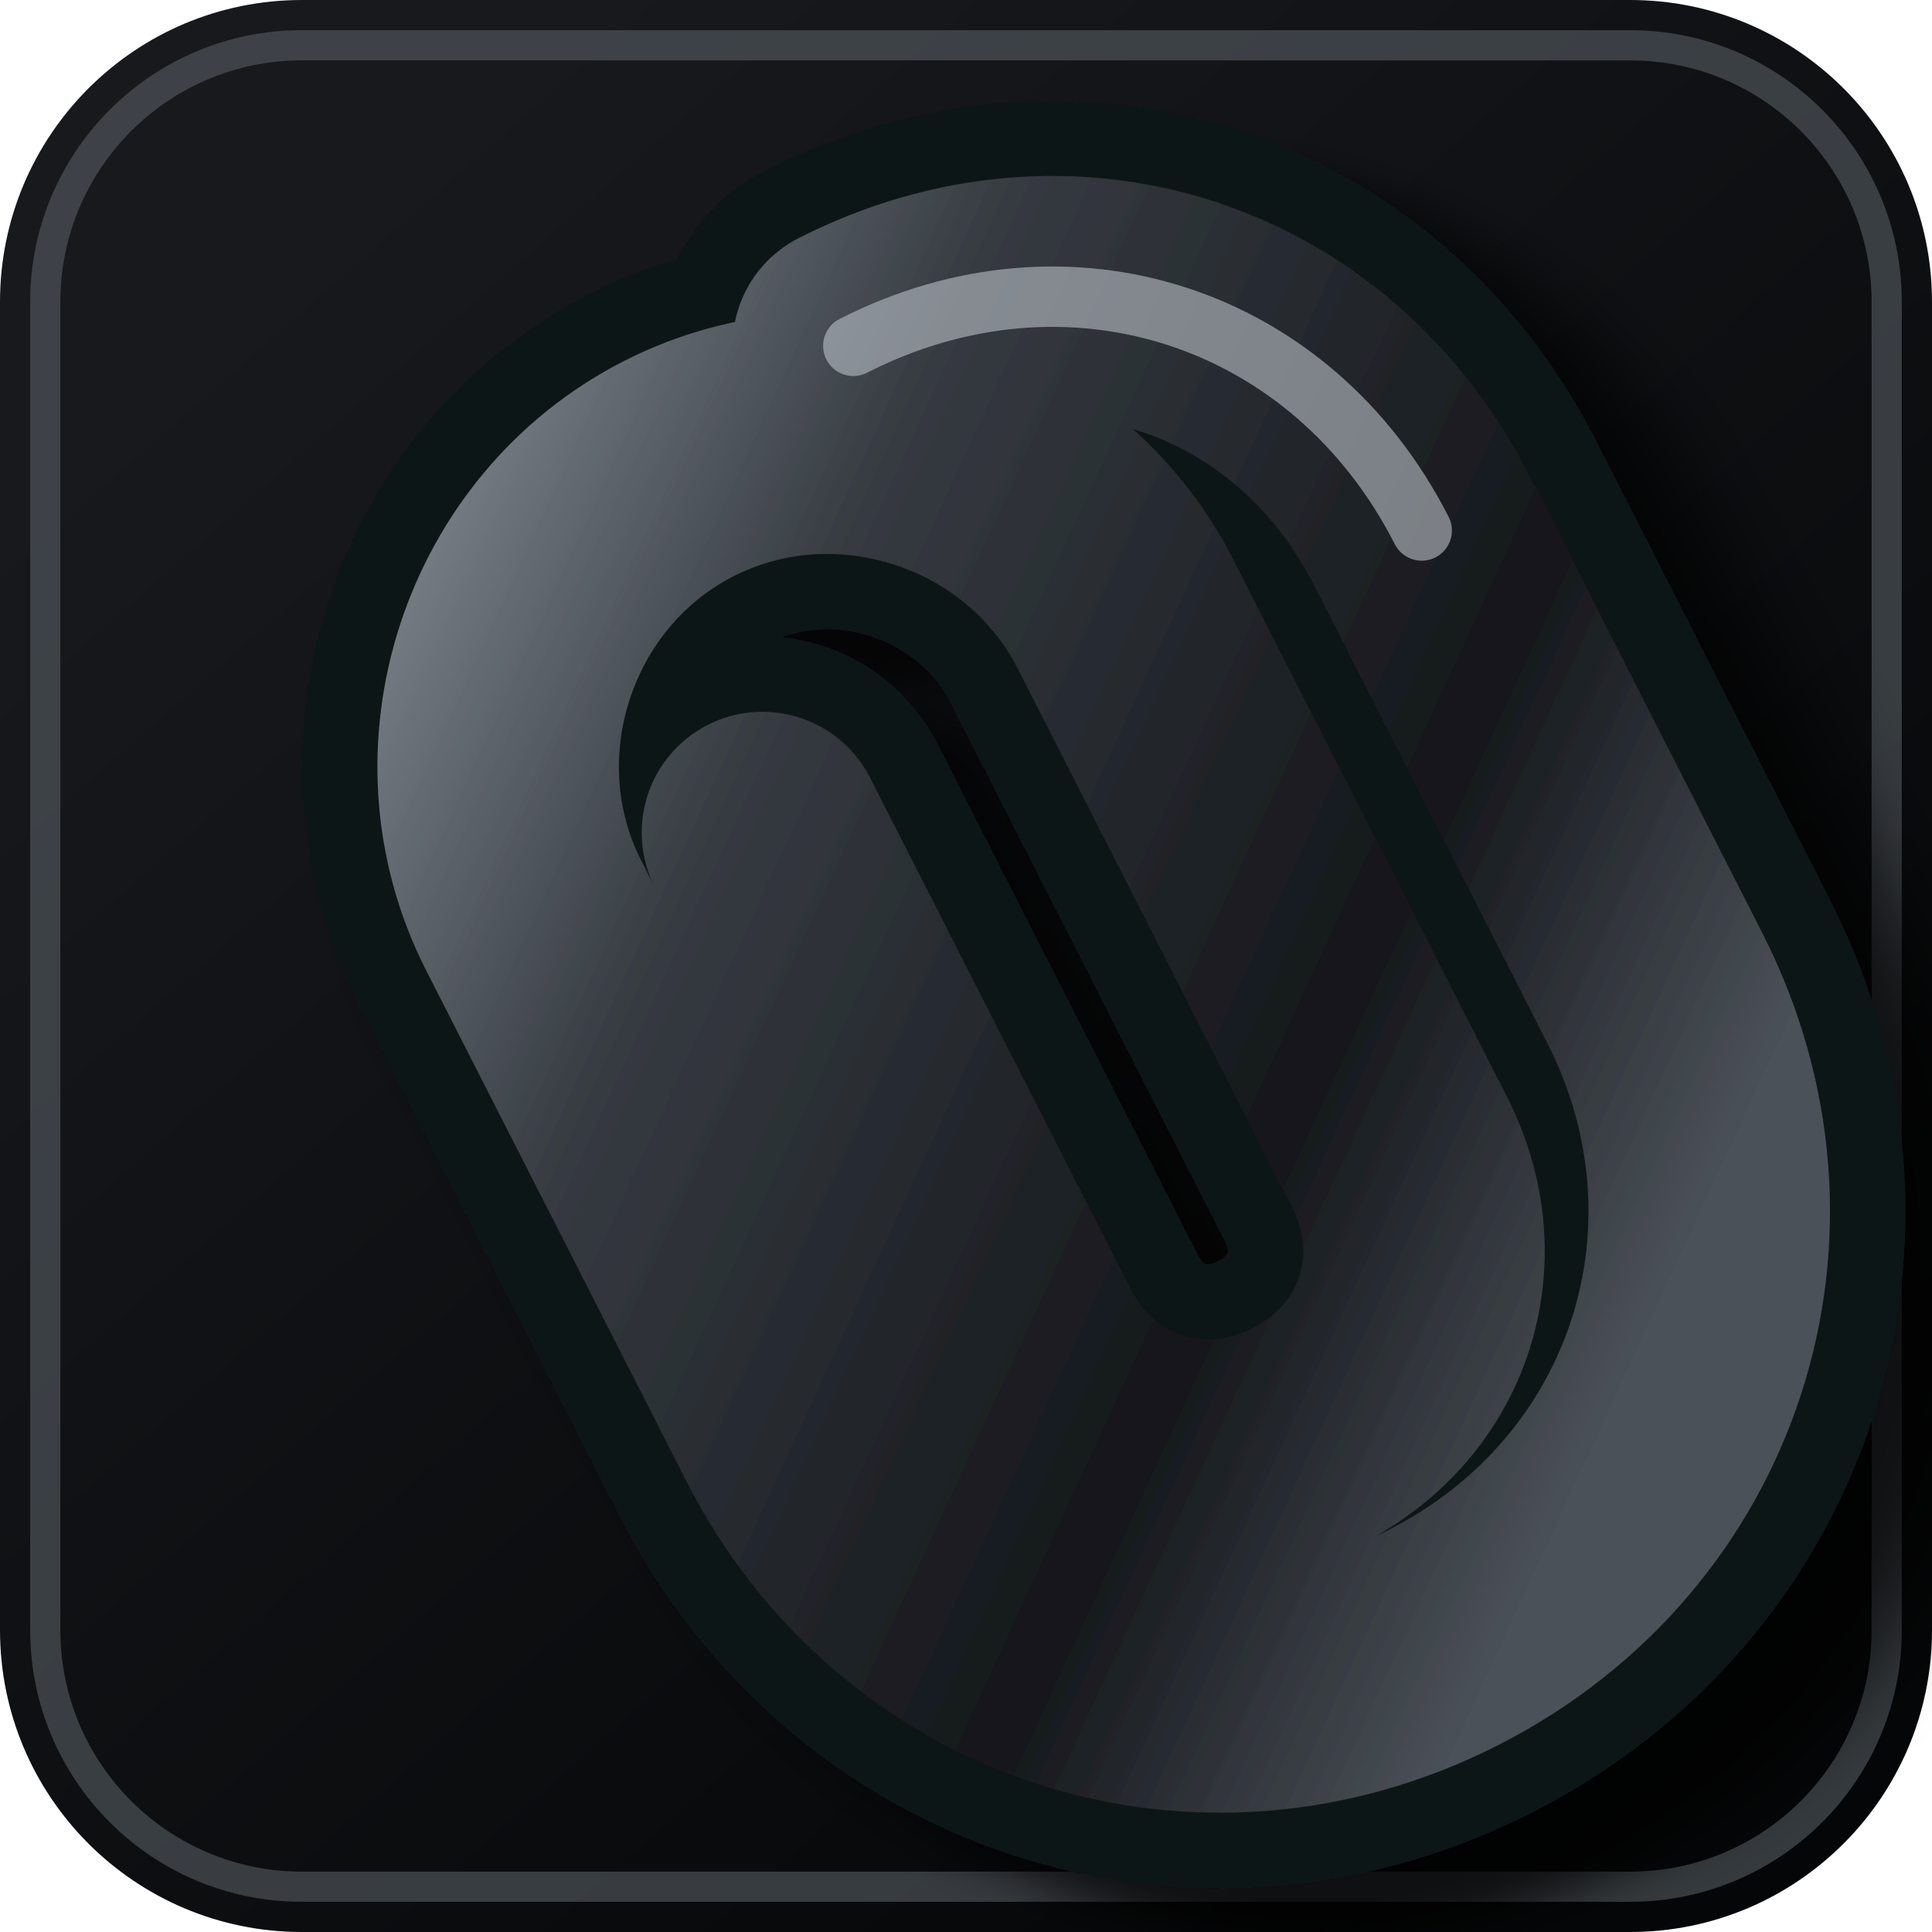
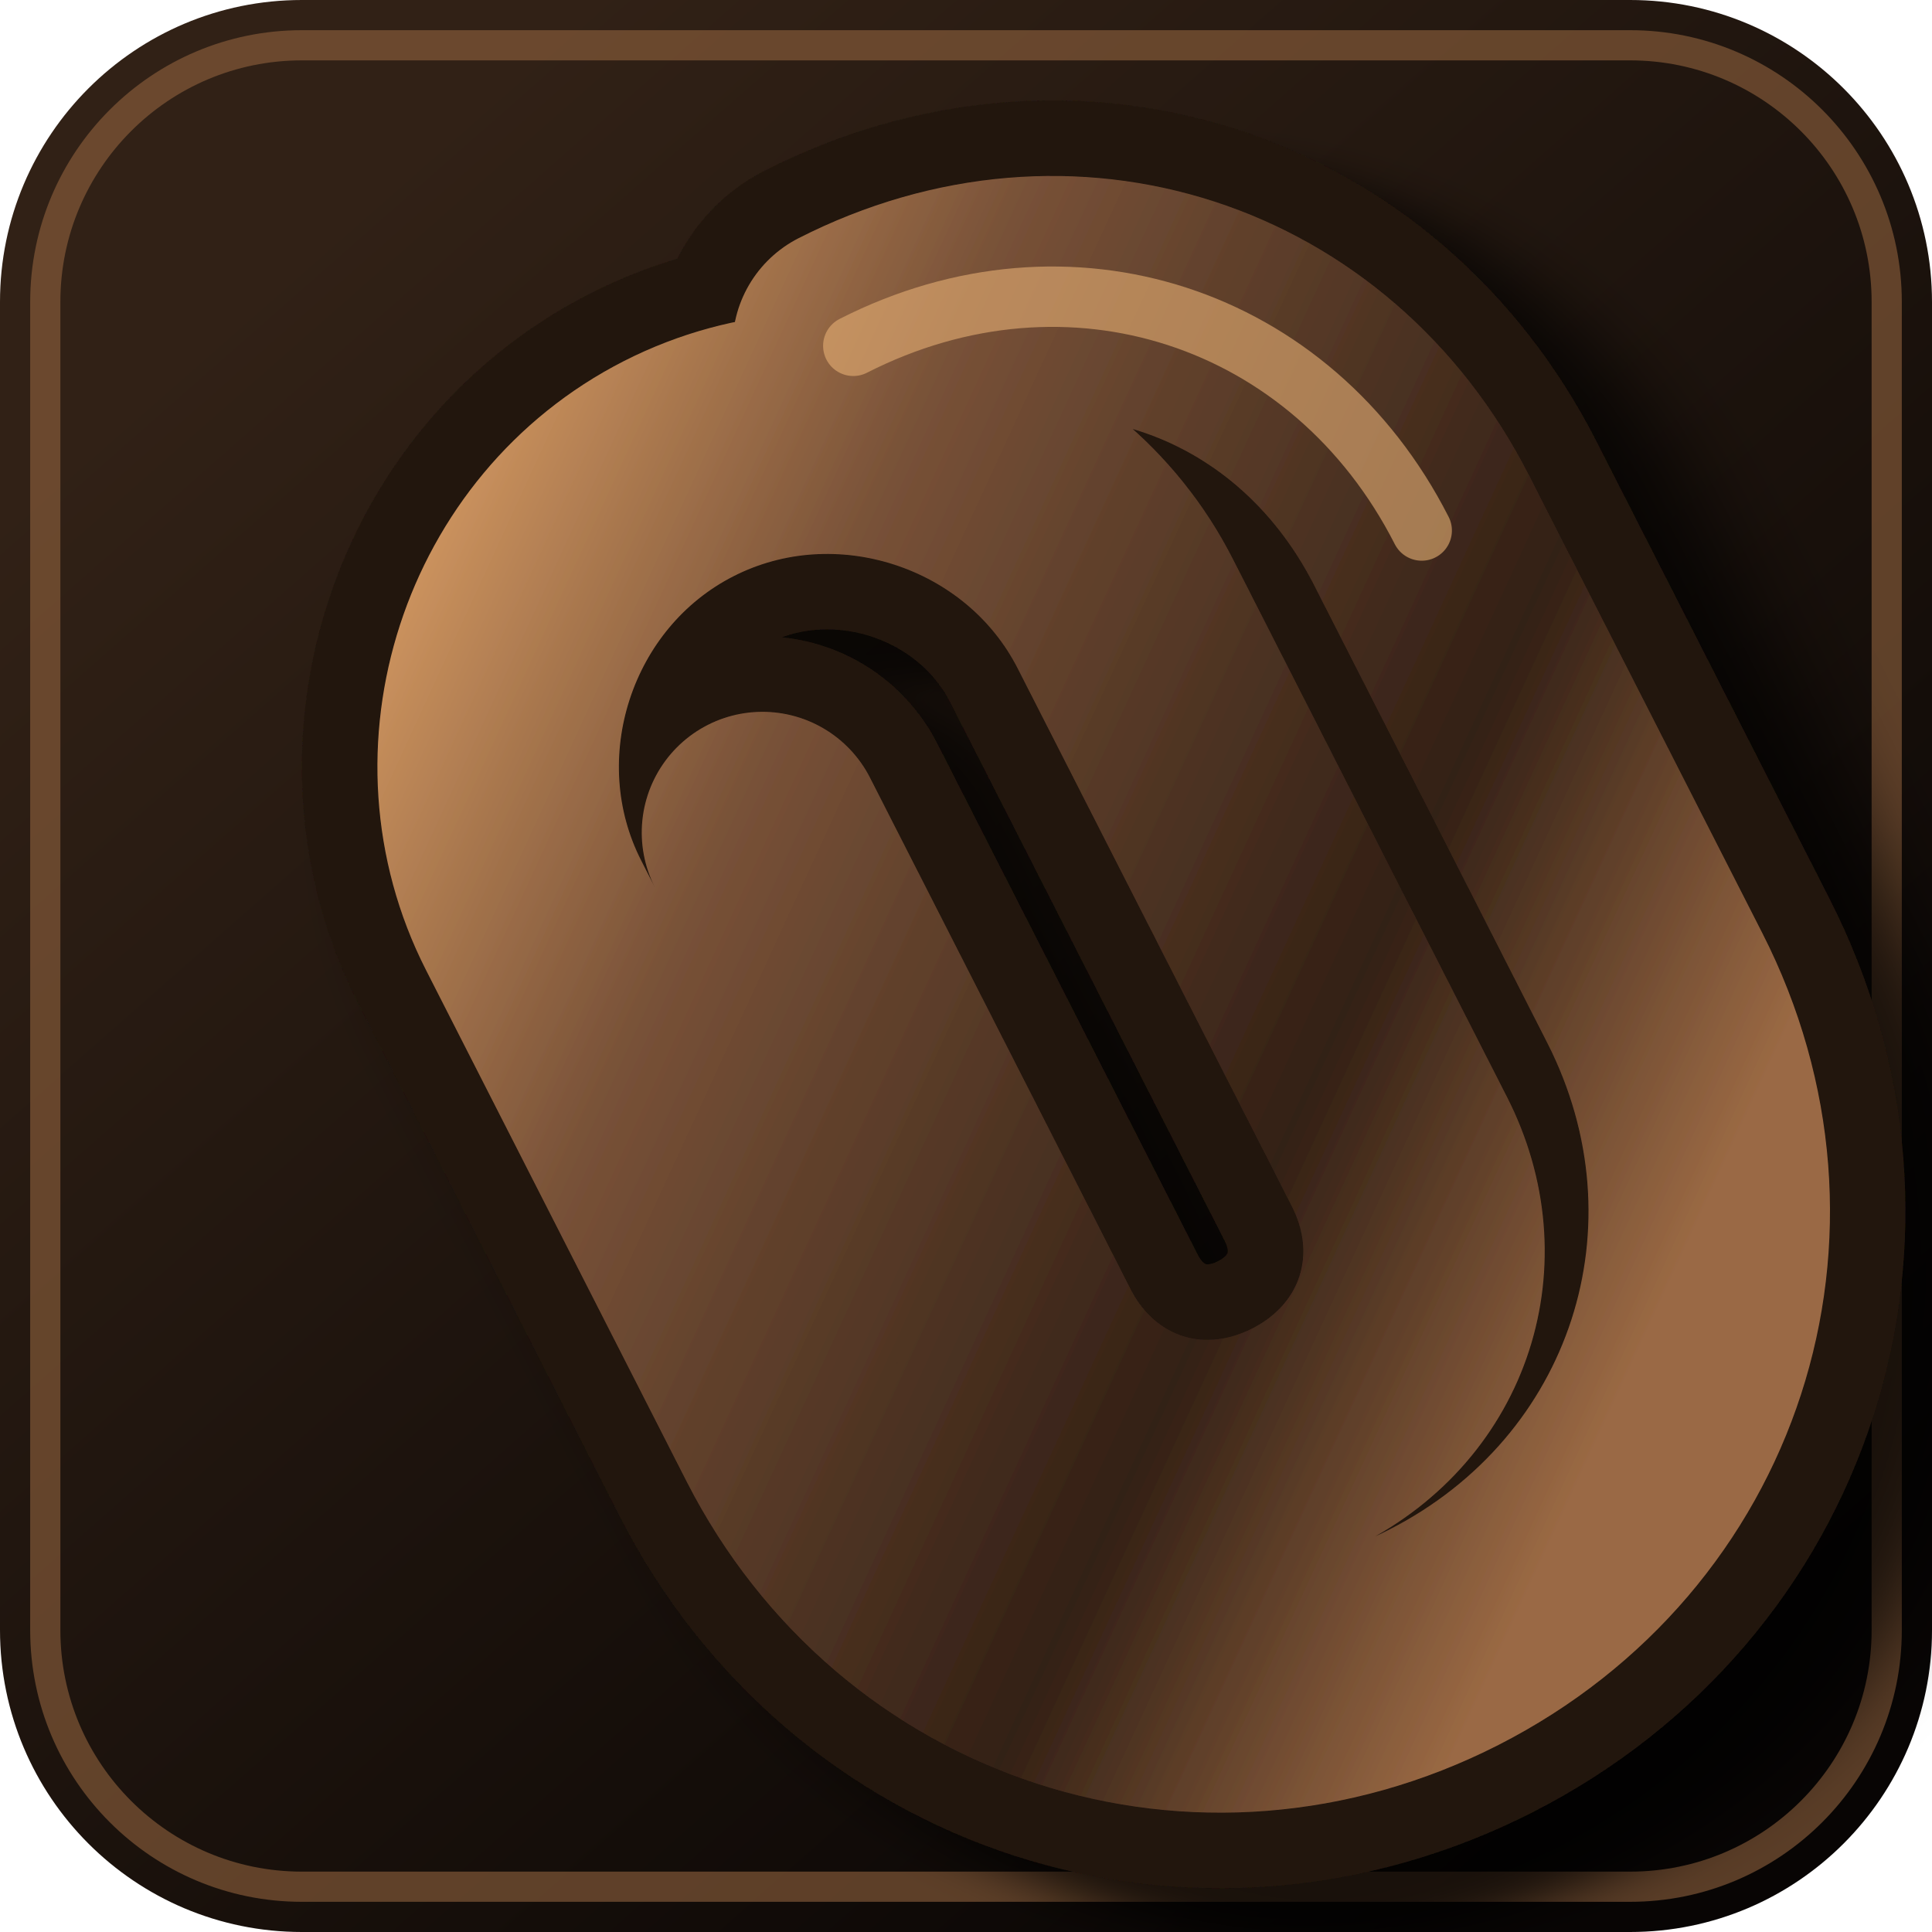
<svg xmlns="http://www.w3.org/2000/svg" viewBox="0 0 64 64">
  <defs>
    <linearGradient id="bg" x1="10" x2="54" y1="8" y2="58" gradientUnits="userSpaceOnUse">
-       <stop stop-color="#17191d" />
-       <stop offset="1" stop-color="#050607" />
+       <stop stop-color="#312116" />
+       <stop offset="1" stop-color="#080504" />
    </linearGradient>
    <linearGradient id="metal" x1="18" x2="48" y1="14" y2="52" gradientUnits="userSpaceOnUse">
-       <stop stop-color="#777f87" />
-       <stop offset=".28" stop-color="#353a40" />
-       <stop offset=".72" stop-color="#14171b" />
-       <stop offset="1" stop-color="#4b5158" />
+       <stop stop-color="#d09660" />
+       <stop offset=".28" stop-color="#795238" />
+       <stop offset=".72" stop-color="#332015" />
+       <stop offset="1" stop-color="#9a6944" />
    </linearGradient>
    <filter id="shadow" x="-20%" y="-20%" width="140%" height="140%">
      <feDropShadow dx="2" dy="3" stdDeviation="1.2" flood-color="#000" flood-opacity=".72" />
    </filter>
  </defs>
  <rect width="64" height="64" rx="10" fill="url(#bg)" />
-   <rect x="1.5" y="1.5" width="61" height="61" rx="8.5" fill="none" stroke="#5f666e" stroke-opacity=".54" />
+   <rect x="1.5" y="1.5" width="61" height="61" rx="8.5" fill="none" stroke="#91623e" stroke-opacity=".6" />
  <g filter="url(#shadow)" transform="rotate(-27 32 32)">
-     <path d="M38 12c8 0 14 6 14 14v17c0 9-7 16-16 16S20 52 20 43V24c0-6 5-11 11-11s11 5 11 11v20c0 4-3 7-7 7s-7-3-7-7V25" fill="none" stroke="#111419" stroke-width="13" stroke-linecap="round" />
+     <path d="M38 12c8 0 14 6 14 14v17c0 9-7 16-16 16S20 52 20 43V24c0-6 5-11 11-11s11 5 11 11v20c0 4-3 7-7 7s-7-3-7-7V25" fill="none" stroke="#20140d" stroke-width="13" stroke-linecap="round" />
    <path d="M38 12c8 0 14 6 14 14v17c0 9-7 16-16 16S20 52 20 43V24c0-6 5-11 11-11s11 5 11 11v20c0 4-3 7-7 7s-7-3-7-7V25" fill="none" stroke="url(#metal)" stroke-width="8" stroke-linecap="round" />
-     <path d="M38 12c8 0 14 6 14 14" fill="none" stroke="#b7bdc4" stroke-width="2" stroke-linecap="round" opacity=".62" />
+     <path d="M38 12c8 0 14 6 14 14" fill="none" stroke="#e3ad72" stroke-width="2" stroke-linecap="round" opacity=".62" />
  </g>
</svg>
